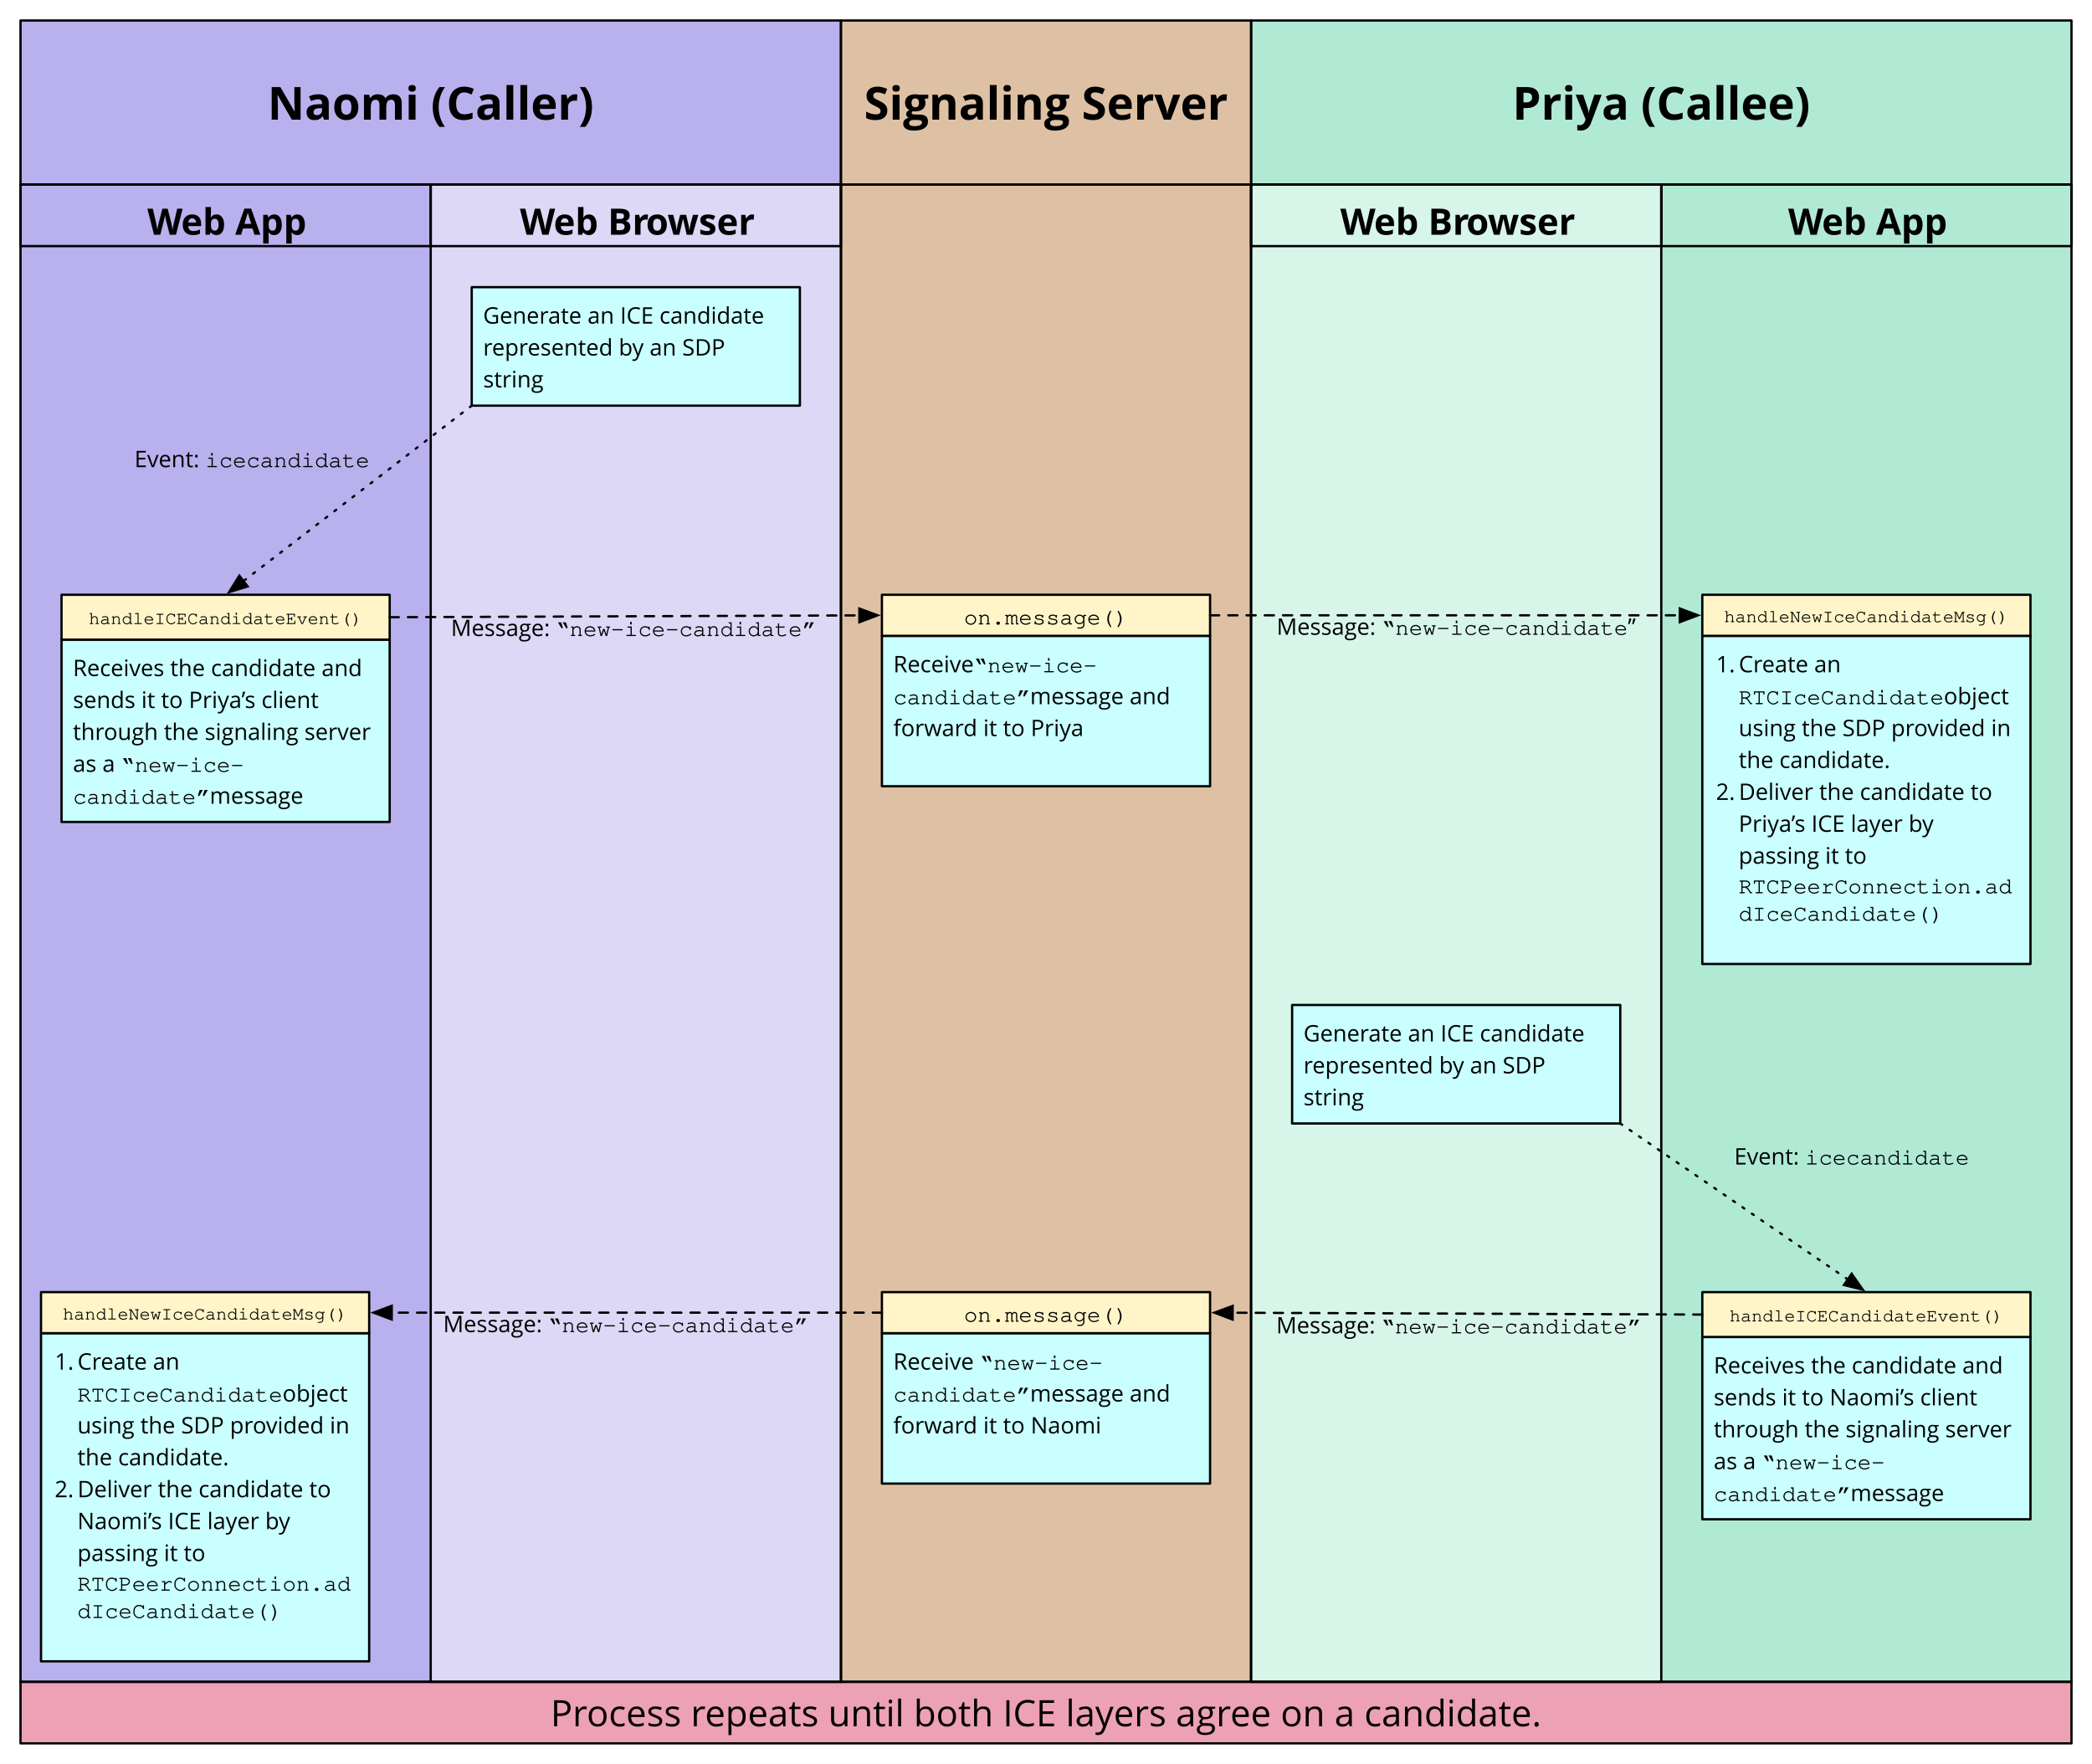
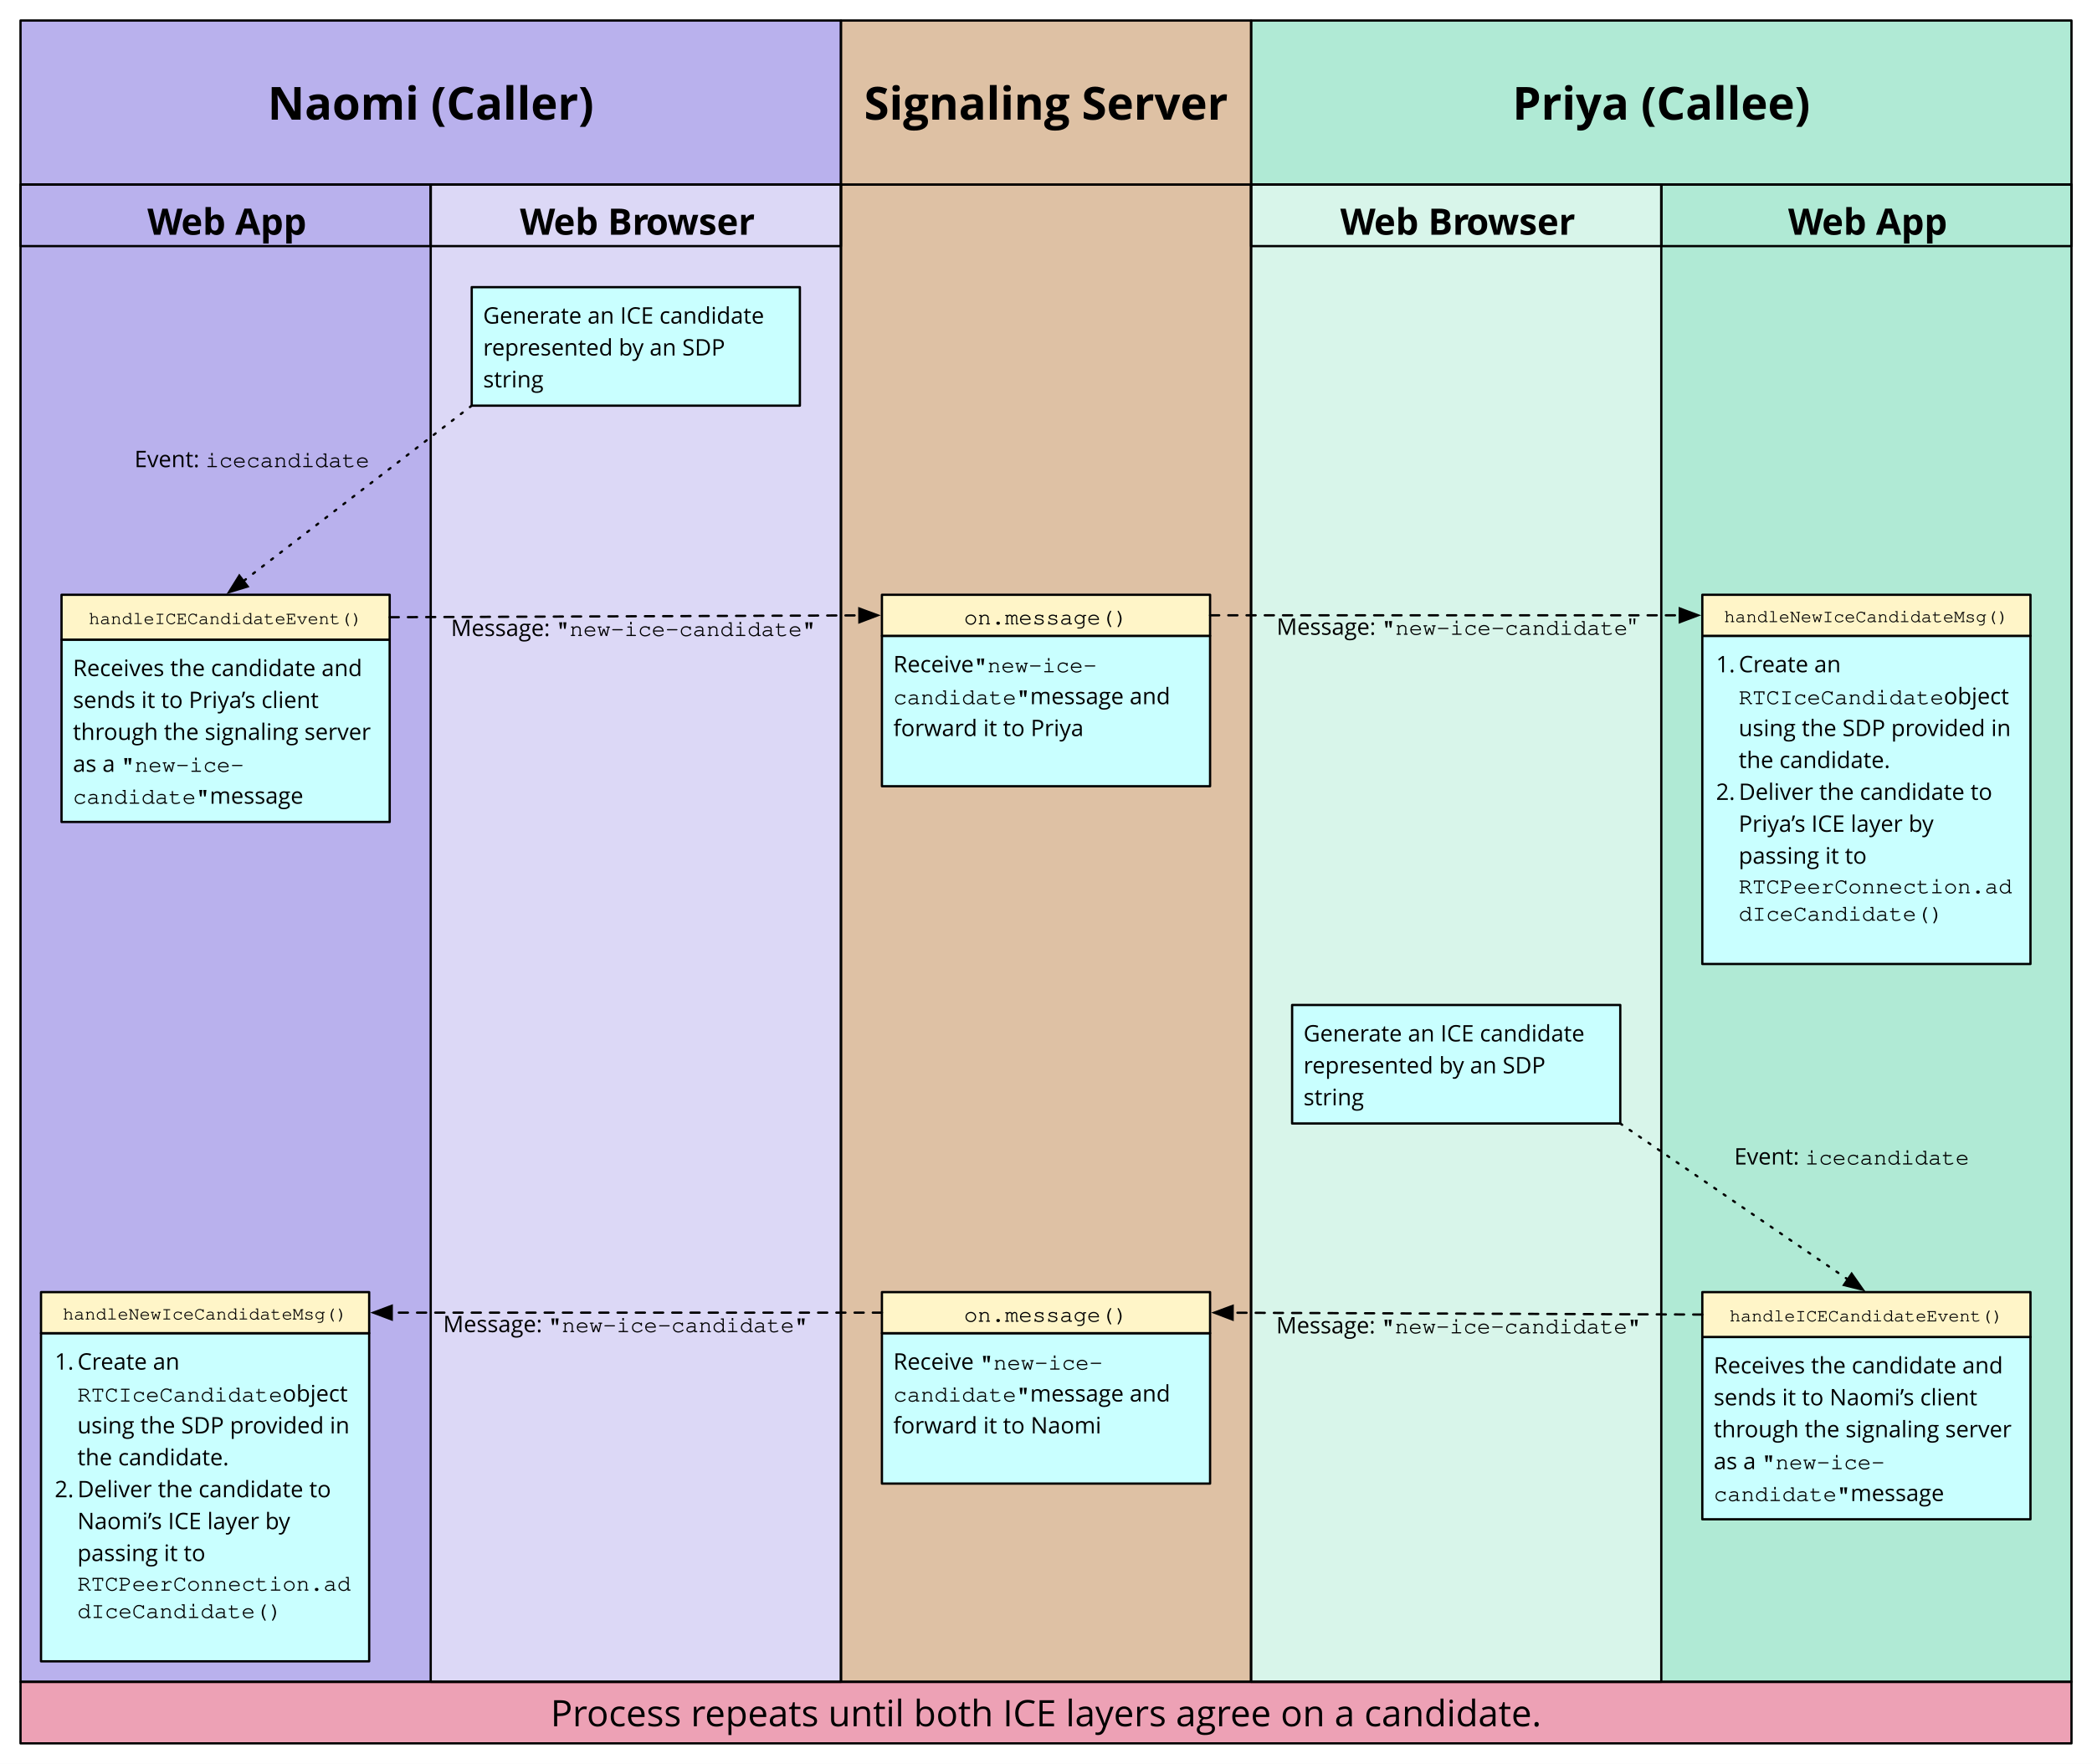
<svg xmlns="http://www.w3.org/2000/svg" viewBox="0 0 918 774" width="1224" height="1032">
  <defs>
    <marker orient="auto" overflow="visible" markerUnits="strokeWidth" id="a" viewBox="-1 -4 10 8" markerWidth="10" markerHeight="8" color="#000">
      <path d="M8 0L0-3v6z" fill="currentColor" stroke="currentColor" />
    </marker>
  </defs>
  <g fill="none">
    <path fill="#fff" d="M0 0h918v774H0z" />
    <path fill="#7465dc" fill-opacity=".5" d="M9 81h360v657H9z" />
    <path stroke="#000" stroke-linecap="round" stroke-linejoin="round" d="M9 81h360v657H9z" />
    <path fill="#62d6ac" fill-opacity=".5" d="M549 81h360v657H549z" />
    <path stroke="#000" stroke-linecap="round" stroke-linejoin="round" d="M549 81h360v657H549z" />
    <path fill="#be844a" fill-opacity=".5" d="M369 81h180v657H369z" />
    <path stroke="#000" stroke-linecap="round" stroke-linejoin="round" d="M369 81h180v657H369z" />
    <path fill="#62d6ac" fill-opacity=".5" d="M549 9h360v72H549z" />
    <path stroke="#000" stroke-linecap="round" stroke-linejoin="round" d="M549 9h360v72H549z" />
    <text transform="translate(554 31.5)" fill="#000">
      <tspan font-family="Open Sans" font-size="20" font-weight="bold" x="109.692" y="21" textLength="130.615">Priya (Callee)</tspan>
    </text>
    <path fill="#be844a" fill-opacity=".5" d="M369 9h180v72H369z" />
    <path stroke="#000" stroke-linecap="round" stroke-linejoin="round" d="M369 9h180v72H369z" />
    <text transform="translate(374 31.5)" fill="#000">
      <tspan font-family="Open Sans" font-size="20" font-weight="bold" x="5.161" y="21" textLength="159.678">Signaling Server</tspan>
    </text>
    <path fill="#7465dc" fill-opacity=".5" d="M9 9h360v72H9z" />
    <path stroke="#000" stroke-linecap="round" stroke-linejoin="round" d="M9 9h360v72H9z" />
    <text transform="translate(14 31.5)" fill="#000">
      <tspan font-family="Open Sans" font-size="20" font-weight="bold" x="103.428" y="21" textLength="143.145">Naomi (Caller)</tspan>
    </text>
    <path fill="#fff" fill-opacity=".503" d="M189 81h180v657H189z" />
    <path stroke="#000" stroke-linecap="round" stroke-linejoin="round" d="M189 81h180v657H189z" />
    <path fill="#fff" fill-opacity=".503" d="M549 81h180v657H549z" />
    <path stroke="#000" stroke-linecap="round" stroke-linejoin="round" d="M549 81h180v657H549z" />
    <path fill="#c9ffff" d="M27 280.68h144v80H27z" />
    <path stroke="#000" stroke-linecap="round" stroke-linejoin="round" d="M27 280.68h144v80H27z" />
    <text transform="translate(32 285.68)" fill="#000">
      <tspan font-family="Open Sans" font-size="10" font-weight="500" x="0" y="11" textLength="129.526">Receives the candidate and </tspan>
      <tspan font-family="Open Sans" font-size="10" font-weight="500" x="0" y="25" textLength="74.072">sends it to Priya</tspan>
      <tspan font-family="Open Sans" font-size="10" font-weight="500" x="73.975" y="25" textLength="1.699">’</tspan>
      <tspan font-family="Open Sans" font-size="10" font-weight="500" x="75.376" y="25" textLength="35.063">s client </tspan>
      <tspan font-family="Open Sans" font-size="10" font-weight="500" x="0" y="39" textLength="13.75">thr</tspan>
      <tspan font-family="Open Sans" font-size="10" font-weight="500" x="13.55" y="39" textLength="119.78">ough the signaling server </tspan>
      <tspan font-family="Open Sans" font-size="10" font-weight="500" x="0" y="53" textLength="21.089">as a </tspan>
-       <tspan font-family="Courier" font-size="10" font-weight="500" x="21.089" y="53" textLength="54.009">“new-ice-</tspan>
-       <tspan font-family="Courier" font-size="10" font-weight="500" x="0" y="67" textLength="60.01">candidate”</tspan>
+       <tspan font-family="Courier" font-size="10" font-weight="500" x="21.089" y="53" textLength="54.009">"new-ice-</tspan>
+       <tspan font-family="Courier" font-size="10" font-weight="500" x="0" y="67" textLength="60.01">candidate"</tspan>
      <tspan font-family="Open Sans" font-size="10" font-weight="500" x="60.01" y="67" textLength="43.701"> message</tspan>
    </text>
    <path fill="#fff5c8" d="M27 261h144v19.68H27z" />
    <path stroke="#000" stroke-linecap="round" stroke-linejoin="round" d="M27 261h144v19.68H27z" />
    <text transform="translate(32 265.84)" fill="#000">
      <tspan font-family="Courier" font-size="8" font-weight="500" x="6.99" y="8" textLength="120.02">handleICECandidateEvent()</tspan>
    </text>
    <path fill="#c9ffff" d="M207 126h144v52H207z" />
    <path stroke="#000" stroke-linecap="round" stroke-linejoin="round" d="M207 126h144v52H207z" />
    <text transform="translate(212 131)" fill="#000">
      <tspan font-family="Open Sans" font-size="10" font-weight="500" x="0" y="11" textLength="28.721">Gener</tspan>
      <tspan font-family="Open Sans" font-size="10" font-weight="500" x="28.521" y="11" textLength="97.397">ate an ICE candidate </tspan>
      <tspan font-family="Open Sans" font-size="10" font-weight="500" x="0" y="25" textLength="4.082">r</tspan>
      <tspan font-family="Open Sans" font-size="10" font-weight="500" x="3.882" y="25" textLength="15.82">epr</tspan>
      <tspan font-family="Open Sans" font-size="10" font-weight="500" x="19.502" y="25" textLength="46.123">esented b</tspan>
      <tspan font-family="Open Sans" font-size="10" font-weight="500" x="65.425" y="25" textLength="43.33">y an SDP </tspan>
      <tspan font-family="Open Sans" font-size="10" font-weight="500" x="0" y="39" textLength="26.528">string</tspan>
    </text>
    <path marker-end="url(#a)" stroke="#000" stroke-linecap="round" stroke-linejoin="round" stroke-dasharray="1,4" d="M207 178l-100.15 76.967" />
    <text transform="translate(59 194)" fill="#000">
      <tspan font-family="Open Sans" font-size="10" font-weight="500" x="0" y="11" textLength="31.108">Event: </tspan>
      <tspan font-family="Courier" font-size="10" font-weight="500" x="31.108" y="11" textLength="72.012">icecandidate</tspan>
    </text>
    <path fill="#c9ffff" d="M387 279h144v66H387z" />
    <path stroke="#000" stroke-linecap="round" stroke-linejoin="round" d="M387 279h144v66H387z" />
    <text transform="translate(392 284)" fill="#000">
      <tspan font-family="Open Sans" font-size="10" font-weight="500" x="0" y="11" textLength="35.313">Receive</tspan>
-       <tspan font-family="Courier" font-size="10" font-weight="500" x="35.313" y="11" textLength="60.01"> “new-ice-</tspan>
-       <tspan font-family="Courier" font-size="10" font-weight="500" x="0" y="25" textLength="60.01">candidate”</tspan>
+       <tspan font-family="Courier" font-size="10" font-weight="500" x="35.313" y="11" textLength="60.01"> "new-ice-</tspan>
+       <tspan font-family="Courier" font-size="10" font-weight="500" x="0" y="25" textLength="60.01">candidate"</tspan>
      <tspan font-family="Open Sans" font-size="10" font-weight="500" x="60.01" y="25" textLength="66.724"> message and </tspan>
      <tspan font-family="Open Sans" font-size="10" font-weight="500" x="0" y="39" textLength="30.933">forwar</tspan>
      <tspan font-family="Open Sans" font-size="10" font-weight="500" x="30.732" y="39" textLength="52.783">d it to Priya</tspan>
    </text>
    <path fill="#fff5c8" d="M387 261h144v18H387z" />
    <path stroke="#000" stroke-linecap="round" stroke-linejoin="round" d="M387 261h144v18H387z" />
    <text transform="translate(392 264)" fill="#000">
      <tspan font-family="Courier" font-size="10" font-weight="500" x="30.994" y="10" textLength="72.012">on.message()</tspan>
    </text>
    <path marker-end="url(#a)" stroke="#000" stroke-linecap="round" stroke-linejoin="round" stroke-dasharray="4,4" d="M171 270.84l206.1-.802" />
    <text transform="translate(197.427 268.103)" fill="#000">
      <tspan font-family="Open Sans" font-size="10" font-weight="500" x=".446" y="11" textLength="46.089">Message: </tspan>
-       <tspan font-family="Courier" font-size="10" font-weight="500" x="46.535" y="11" textLength="114.019">“new-ice-candidate”</tspan>
+       <tspan font-family="Courier" font-size="10" font-weight="500" x="46.535" y="11" textLength="114.019">"new-ice-candidate"</tspan>
    </text>
    <path marker-end="url(#a)" stroke="#000" stroke-linecap="round" stroke-linejoin="round" stroke-dasharray="4,4" d="M531 270h206.1" />
    <text transform="translate(560 267.56)" fill="#000">
      <tspan font-family="Open Sans" font-size="10" font-weight="500" x=".196" y="11" textLength="46.089">Message: </tspan>
-       <tspan font-family="Courier" font-size="10" font-weight="500" x="46.285" y="11" textLength="108.018">“new-ice-candidate</tspan>
-       <tspan font-family="Open Sans" font-size="10" font-weight="500" x="154.303" y="11" textLength="3.501">”</tspan>
+       <tspan font-family="Courier" font-size="10" font-weight="500" x="46.285" y="11" textLength="108.018">"new-ice-candidate</tspan>
+       <tspan font-family="Open Sans" font-size="10" font-weight="500" x="154.303" y="11" textLength="3.501">"</tspan>
    </text>
    <path fill="#c9ffff" d="M747 279h144v144H747z" />
    <path stroke="#000" stroke-linecap="round" stroke-linejoin="round" d="M747 279h144v144H747z" />
    <text transform="translate(752 284)" fill="#000">
      <tspan font-family="Open Sans" font-size="10" font-weight="500" x="1" y="11" textLength="8.379">1.</tspan>
      <tspan font-family="Open Sans" font-size="10" font-weight="500" x="11" y="11" textLength="10.391">Cr</tspan>
      <tspan font-family="Open Sans" font-size="10" font-weight="500" x="21.19" y="11" textLength="37.207">eate an </tspan>
      <tspan font-family="Courier" font-size="10" font-weight="500" x="10.95" y="25" textLength="90.015">RTCIceCandidate</tspan>
      <tspan font-family="Open Sans" font-size="10" font-weight="500" x="100.965" y="25" textLength="33.794"> object </tspan>
      <tspan font-family="Open Sans" font-size="10" font-weight="500" x="10.95" y="39" textLength="77.134">using the SDP pr</tspan>
      <tspan font-family="Open Sans" font-size="10" font-weight="500" x="87.884" y="39" textLength="6.04">o</tspan>
      <tspan font-family="Open Sans" font-size="10" font-weight="500" x="93.723" y="39" textLength="39.268">vided in </tspan>
      <tspan font-family="Open Sans" font-size="10" font-weight="500" x="10.95" y="53" textLength="66.484">the candidate.</tspan>
      <tspan font-family="Open Sans" font-size="10" font-weight="500" x="1" y="67" textLength="8.379">2.</tspan>
      <tspan font-family="Open Sans" font-size="10" font-weight="500" x="11" y="67" textLength="113.848">Deliver the candidate to </tspan>
      <tspan font-family="Open Sans" font-size="10" font-weight="500" x="10.95" y="81" textLength="23.232">Priya</tspan>
      <tspan font-family="Open Sans" font-size="10" font-weight="500" x="34.085" y="81" textLength="1.699">’</tspan>
      <tspan font-family="Open Sans" font-size="10" font-weight="500" x="35.486" y="81" textLength="56.172">s ICE layer b</tspan>
      <tspan font-family="Open Sans" font-size="10" font-weight="500" x="91.458" y="81" textLength="7.637">y </tspan>
      <tspan font-family="Open Sans" font-size="10" font-weight="500" x="10.95" y="95" textLength="58.799">passing it to </tspan>
      <tspan font-family="Courier" font-size="10" font-weight="500" x="10.95" y="108" textLength="120.02">RTCPeerConnection.ad</tspan>
      <tspan font-family="Courier" font-size="10" font-weight="500" x="10.95" y="120" textLength="90.015">dIceCandidate()</tspan>
    </text>
    <path fill="#fff5c8" d="M747 261h144v18H747z" />
    <path stroke="#000" stroke-linecap="round" stroke-linejoin="round" d="M747 261h144v18H747z" />
    <text transform="translate(752 265)" fill="#000">
      <tspan font-family="Courier" font-size="8" font-weight="500" x="4.59" y="8" textLength="124.82">handleNewIceCandidateMsg()</tspan>
    </text>
    <path fill="#c9ffff" d="M747 586.68h144v80H747z" />
    <path stroke="#000" stroke-linecap="round" stroke-linejoin="round" d="M747 586.68h144v80H747z" />
    <text transform="translate(752 591.68)" fill="#000">
      <tspan font-family="Open Sans" font-size="10" font-weight="500" x="0" y="11" textLength="129.526">Receives the candidate and </tspan>
      <tspan font-family="Open Sans" font-size="10" font-weight="500" x="0" y="25" textLength="83.511">sends it to Naomi’</tspan>
      <tspan font-family="Open Sans" font-size="10" font-weight="500" x="83.213" y="25" textLength="35.063">s client </tspan>
      <tspan font-family="Open Sans" font-size="10" font-weight="500" x="0" y="39" textLength="13.75">thr</tspan>
      <tspan font-family="Open Sans" font-size="10" font-weight="500" x="13.55" y="39" textLength="119.78">ough the signaling server </tspan>
      <tspan font-family="Open Sans" font-size="10" font-weight="500" x="0" y="53" textLength="21.089">as a </tspan>
-       <tspan font-family="Courier" font-size="10" font-weight="500" x="21.089" y="53" textLength="54.009">“new-ice-</tspan>
-       <tspan font-family="Courier" font-size="10" font-weight="500" x="0" y="67" textLength="60.01">candidate”</tspan>
+       <tspan font-family="Courier" font-size="10" font-weight="500" x="21.089" y="53" textLength="54.009">"new-ice-</tspan>
+       <tspan font-family="Courier" font-size="10" font-weight="500" x="0" y="67" textLength="60.01">candidate"</tspan>
      <tspan font-family="Open Sans" font-size="10" font-weight="500" x="60.01" y="67" textLength="43.701"> message</tspan>
    </text>
    <path fill="#fff5c8" d="M747 567h144v19.68H747z" />
    <path stroke="#000" stroke-linecap="round" stroke-linejoin="round" d="M747 567h144v19.68H747z" />
    <text transform="translate(752 571.84)" fill="#000">
      <tspan font-family="Courier" font-size="8" font-weight="500" x="6.99" y="8" textLength="120.02">handleICECandidateEvent()</tspan>
    </text>
    <path fill="#c9ffff" d="M567 441h144v52H567z" />
    <path stroke="#000" stroke-linecap="round" stroke-linejoin="round" d="M567 441h144v52H567z" />
    <text transform="translate(572 446)" fill="#000">
      <tspan font-family="Open Sans" font-size="10" font-weight="500" x="0" y="11" textLength="28.721">Gener</tspan>
      <tspan font-family="Open Sans" font-size="10" font-weight="500" x="28.521" y="11" textLength="97.397">ate an ICE candidate </tspan>
      <tspan font-family="Open Sans" font-size="10" font-weight="500" x="0" y="25" textLength="4.082">r</tspan>
      <tspan font-family="Open Sans" font-size="10" font-weight="500" x="3.882" y="25" textLength="15.82">epr</tspan>
      <tspan font-family="Open Sans" font-size="10" font-weight="500" x="19.502" y="25" textLength="46.123">esented b</tspan>
      <tspan font-family="Open Sans" font-size="10" font-weight="500" x="65.425" y="25" textLength="43.33">y an SDP </tspan>
      <tspan font-family="Open Sans" font-size="10" font-weight="500" x="0" y="39" textLength="26.528">string</tspan>
    </text>
    <path marker-end="url(#a)" stroke="#000" stroke-linecap="round" stroke-linejoin="round" stroke-dasharray="1,4" d="M711 493l99.833 68.404" />
    <text transform="translate(761 500)" fill="#000">
      <tspan font-family="Open Sans" font-size="10" font-weight="500" x="0" y="11" textLength="31.108">Event: </tspan>
      <tspan font-family="Courier" font-size="10" font-weight="500" x="31.108" y="11" textLength="72.012">icecandidate</tspan>
    </text>
    <path fill="#c9ffff" d="M387 585h144v66H387z" />
    <path stroke="#000" stroke-linecap="round" stroke-linejoin="round" d="M387 585h144v66H387z" />
    <text transform="translate(392 590)" fill="#000">
      <tspan font-family="Open Sans" font-size="10" font-weight="500" x="0" y="11" textLength="37.91">Receive </tspan>
-       <tspan font-family="Courier" font-size="10" font-weight="500" x="37.91" y="11" textLength="54.009">“new-ice-</tspan>
-       <tspan font-family="Courier" font-size="10" font-weight="500" x="0" y="25" textLength="60.01">candidate”</tspan>
+       <tspan font-family="Courier" font-size="10" font-weight="500" x="37.91" y="11" textLength="54.009">"new-ice-</tspan>
+       <tspan font-family="Courier" font-size="10" font-weight="500" x="0" y="25" textLength="60.01">candidate"</tspan>
      <tspan font-family="Open Sans" font-size="10" font-weight="500" x="60.01" y="25" textLength="66.724"> message and </tspan>
      <tspan font-family="Open Sans" font-size="10" font-weight="500" x="0" y="39" textLength="30.933">forwar</tspan>
      <tspan font-family="Open Sans" font-size="10" font-weight="500" x="30.732" y="39" textLength="60.522">d it to Naomi</tspan>
    </text>
    <path fill="#fff5c8" d="M387 567h144v18H387z" />
    <path stroke="#000" stroke-linecap="round" stroke-linejoin="round" d="M387 567h144v18H387z" />
    <text transform="translate(392 570)" fill="#000">
      <tspan font-family="Courier" font-size="10" font-weight="500" x="30.994" y="10" textLength="72.012">on.message()</tspan>
    </text>
    <path marker-end="url(#a)" stroke="#000" stroke-linecap="round" stroke-linejoin="round" stroke-dasharray="4,4" d="M747 576.84l-206.1-.802" />
    <text transform="translate(559.573 574.103)" fill="#000">
      <tspan font-family="Open Sans" font-size="10" font-weight="500" x=".446" y="11" textLength="46.089">Message: </tspan>
-       <tspan font-family="Courier" font-size="10" font-weight="500" x="46.535" y="11" textLength="114.019">“new-ice-candidate”</tspan>
+       <tspan font-family="Courier" font-size="10" font-weight="500" x="46.535" y="11" textLength="114.019">"new-ice-candidate"</tspan>
    </text>
    <path marker-end="url(#a)" stroke="#000" stroke-linecap="round" stroke-linejoin="round" stroke-dasharray="4,4" d="M387 576H171.9" />
    <text transform="translate(194 573.56)" fill="#000">
      <tspan font-family="Open Sans" font-size="10" font-weight="500" x=".446" y="11" textLength="46.089">Message: </tspan>
-       <tspan font-family="Courier" font-size="10" font-weight="500" x="46.535" y="11" textLength="114.019">“new-ice-candidate”</tspan>
+       <tspan font-family="Courier" font-size="10" font-weight="500" x="46.535" y="11" textLength="114.019">"new-ice-candidate"</tspan>
    </text>
    <path fill="#c9ffff" d="M18 585h144v144H18z" />
    <path stroke="#000" stroke-linecap="round" stroke-linejoin="round" d="M18 585h144v144H18z" />
    <text transform="translate(23 590)" fill="#000">
      <tspan font-family="Open Sans" font-size="10" font-weight="500" x="1" y="11" textLength="8.379">1.</tspan>
      <tspan font-family="Open Sans" font-size="10" font-weight="500" x="11" y="11" textLength="10.391">Cr</tspan>
      <tspan font-family="Open Sans" font-size="10" font-weight="500" x="21.19" y="11" textLength="37.207">eate an </tspan>
      <tspan font-family="Courier" font-size="10" font-weight="500" x="10.95" y="25" textLength="90.015">RTCIceCandidate</tspan>
      <tspan font-family="Open Sans" font-size="10" font-weight="500" x="100.965" y="25" textLength="33.794"> object </tspan>
      <tspan font-family="Open Sans" font-size="10" font-weight="500" x="10.95" y="39" textLength="77.134">using the SDP pr</tspan>
      <tspan font-family="Open Sans" font-size="10" font-weight="500" x="87.884" y="39" textLength="6.04">o</tspan>
      <tspan font-family="Open Sans" font-size="10" font-weight="500" x="93.723" y="39" textLength="39.268">vided in </tspan>
      <tspan font-family="Open Sans" font-size="10" font-weight="500" x="10.95" y="53" textLength="66.484">the candidate.</tspan>
      <tspan font-family="Open Sans" font-size="10" font-weight="500" x="1" y="67" textLength="8.379">2.</tspan>
      <tspan font-family="Open Sans" font-size="10" font-weight="500" x="11" y="67" textLength="113.848">Deliver the candidate to </tspan>
      <tspan font-family="Open Sans" font-size="10" font-weight="500" x="10.95" y="81" textLength="32.671">Naomi’</tspan>
      <tspan font-family="Open Sans" font-size="10" font-weight="500" x="43.323" y="81" textLength="56.172">s ICE layer b</tspan>
      <tspan font-family="Open Sans" font-size="10" font-weight="500" x="99.295" y="81" textLength="7.637">y </tspan>
      <tspan font-family="Open Sans" font-size="10" font-weight="500" x="10.95" y="95" textLength="58.799">passing it to </tspan>
      <tspan font-family="Courier" font-size="10" font-weight="500" x="10.95" y="108" textLength="120.02">RTCPeerConnection.ad</tspan>
      <tspan font-family="Courier" font-size="10" font-weight="500" x="10.95" y="120" textLength="90.015">dIceCandidate()</tspan>
    </text>
    <path fill="#fff5c8" d="M18 567h144v18H18z" />
    <path stroke="#000" stroke-linecap="round" stroke-linejoin="round" d="M18 567h144v18H18z" />
    <text transform="translate(23 571)" fill="#000">
      <tspan font-family="Courier" font-size="8" font-weight="500" x="4.59" y="8" textLength="124.82">handleNewIceCandidateMsg()</tspan>
    </text>
    <path stroke="#000" stroke-linecap="round" stroke-linejoin="round" d="M9 81h180v27H9z" />
    <text transform="translate(14 86)" fill="#000">
      <tspan font-family="Open Sans" font-size="16" font-weight="bold" x="50.664" y="17" textLength="15.133">W</tspan>
      <tspan font-family="Open Sans" font-size="16" font-weight="bold" x="65.477" y="17" textLength="53.859">eb App</tspan>
    </text>
    <path stroke="#000" stroke-linecap="round" stroke-linejoin="round" d="M189 81h180v27H189z" />
    <text transform="translate(194 86)" fill="#000">
      <tspan font-family="Open Sans" font-size="16" font-weight="bold" x="34.137" y="17" textLength="15.133">W</tspan>
      <tspan font-family="Open Sans" font-size="16" font-weight="bold" x="48.949" y="17" textLength="40.805">eb Br</tspan>
      <tspan font-family="Open Sans" font-size="16" font-weight="bold" x="89.434" y="17" textLength="9.773">o</tspan>
      <tspan font-family="Open Sans" font-size="16" font-weight="bold" x="98.887" y="17" textLength="36.977">wser</tspan>
    </text>
    <path stroke="#000" stroke-linecap="round" stroke-linejoin="round" d="M549 81h180v27H549z" />
    <text transform="translate(554 86)" fill="#000">
      <tspan font-family="Open Sans" font-size="16" font-weight="bold" x="34.137" y="17" textLength="15.133">W</tspan>
      <tspan font-family="Open Sans" font-size="16" font-weight="bold" x="48.949" y="17" textLength="40.805">eb Br</tspan>
      <tspan font-family="Open Sans" font-size="16" font-weight="bold" x="89.434" y="17" textLength="9.773">o</tspan>
      <tspan font-family="Open Sans" font-size="16" font-weight="bold" x="98.887" y="17" textLength="36.977">wser</tspan>
    </text>
    <path stroke="#000" stroke-linecap="round" stroke-linejoin="round" d="M729 81h180v27H729z" />
    <text transform="translate(734 86)" fill="#000">
      <tspan font-family="Open Sans" font-size="16" font-weight="bold" x="50.664" y="17" textLength="15.133">W</tspan>
      <tspan font-family="Open Sans" font-size="16" font-weight="bold" x="65.477" y="17" textLength="53.859">eb App</tspan>
    </text>
    <path fill="#da456b" fill-opacity=".503" d="M9 738h900v27H9z" />
    <path stroke="#000" stroke-linecap="round" stroke-linejoin="round" d="M9 738h900v27H9z" />
    <text transform="translate(14 740.5)" fill="#000">
      <tspan font-family="Open Sans" font-size="16" font-weight="500" x="227.586" y="17" textLength="16.164">Pr</tspan>
      <tspan font-family="Open Sans" font-size="16" font-weight="500" x="243.43" y="17" textLength="52.211">ocess r</tspan>
      <tspan font-family="Open Sans" font-size="16" font-weight="500" x="295.32" y="17" textLength="230.836">epeats until both ICE layers agr</tspan>
      <tspan font-family="Open Sans" font-size="16" font-weight="500" x="525.836" y="17" textLength="136.578">ee on a candidate.</tspan>
    </text>
  </g>
</svg>
